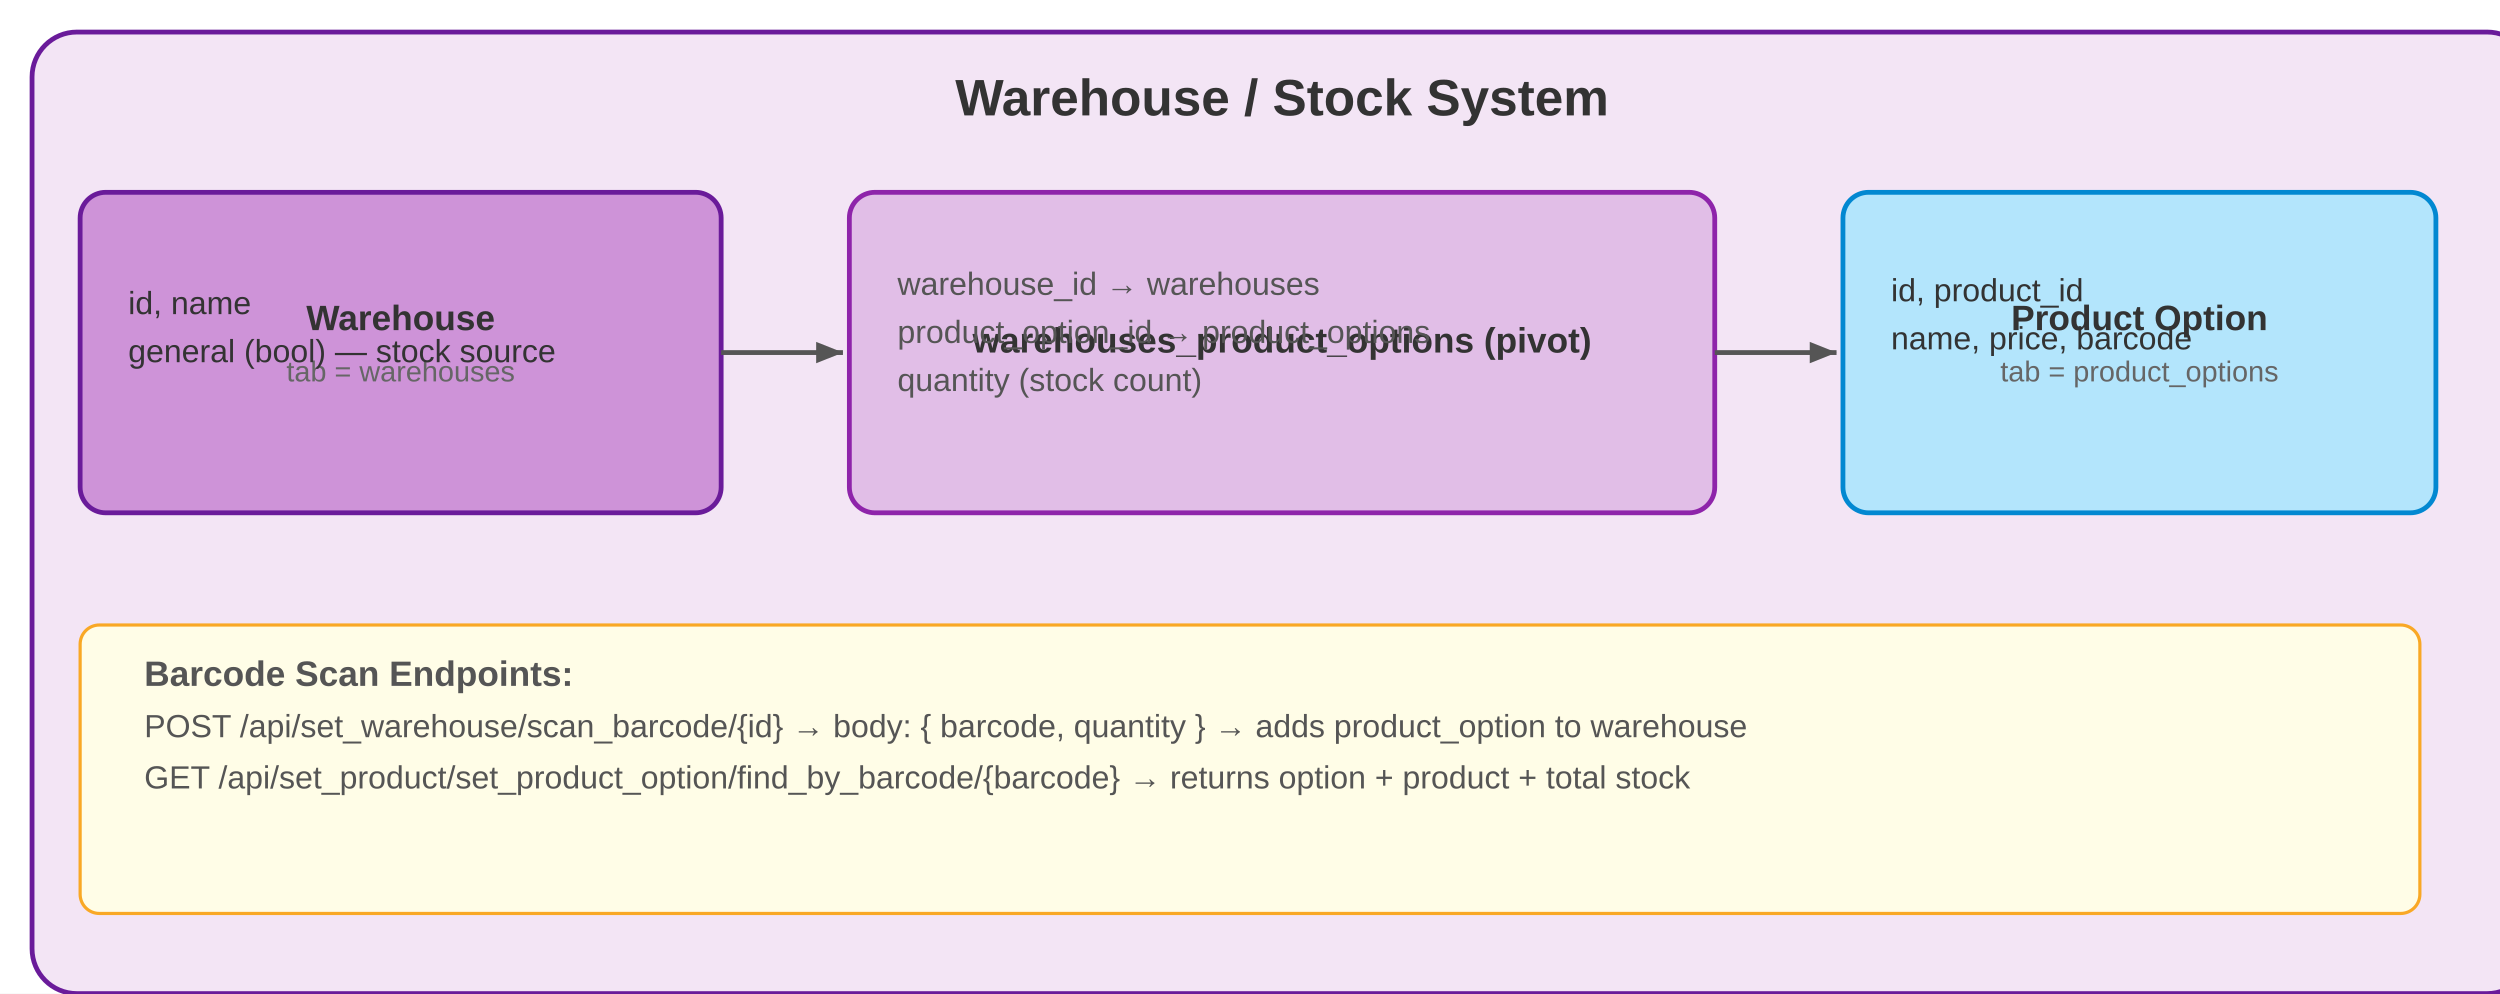
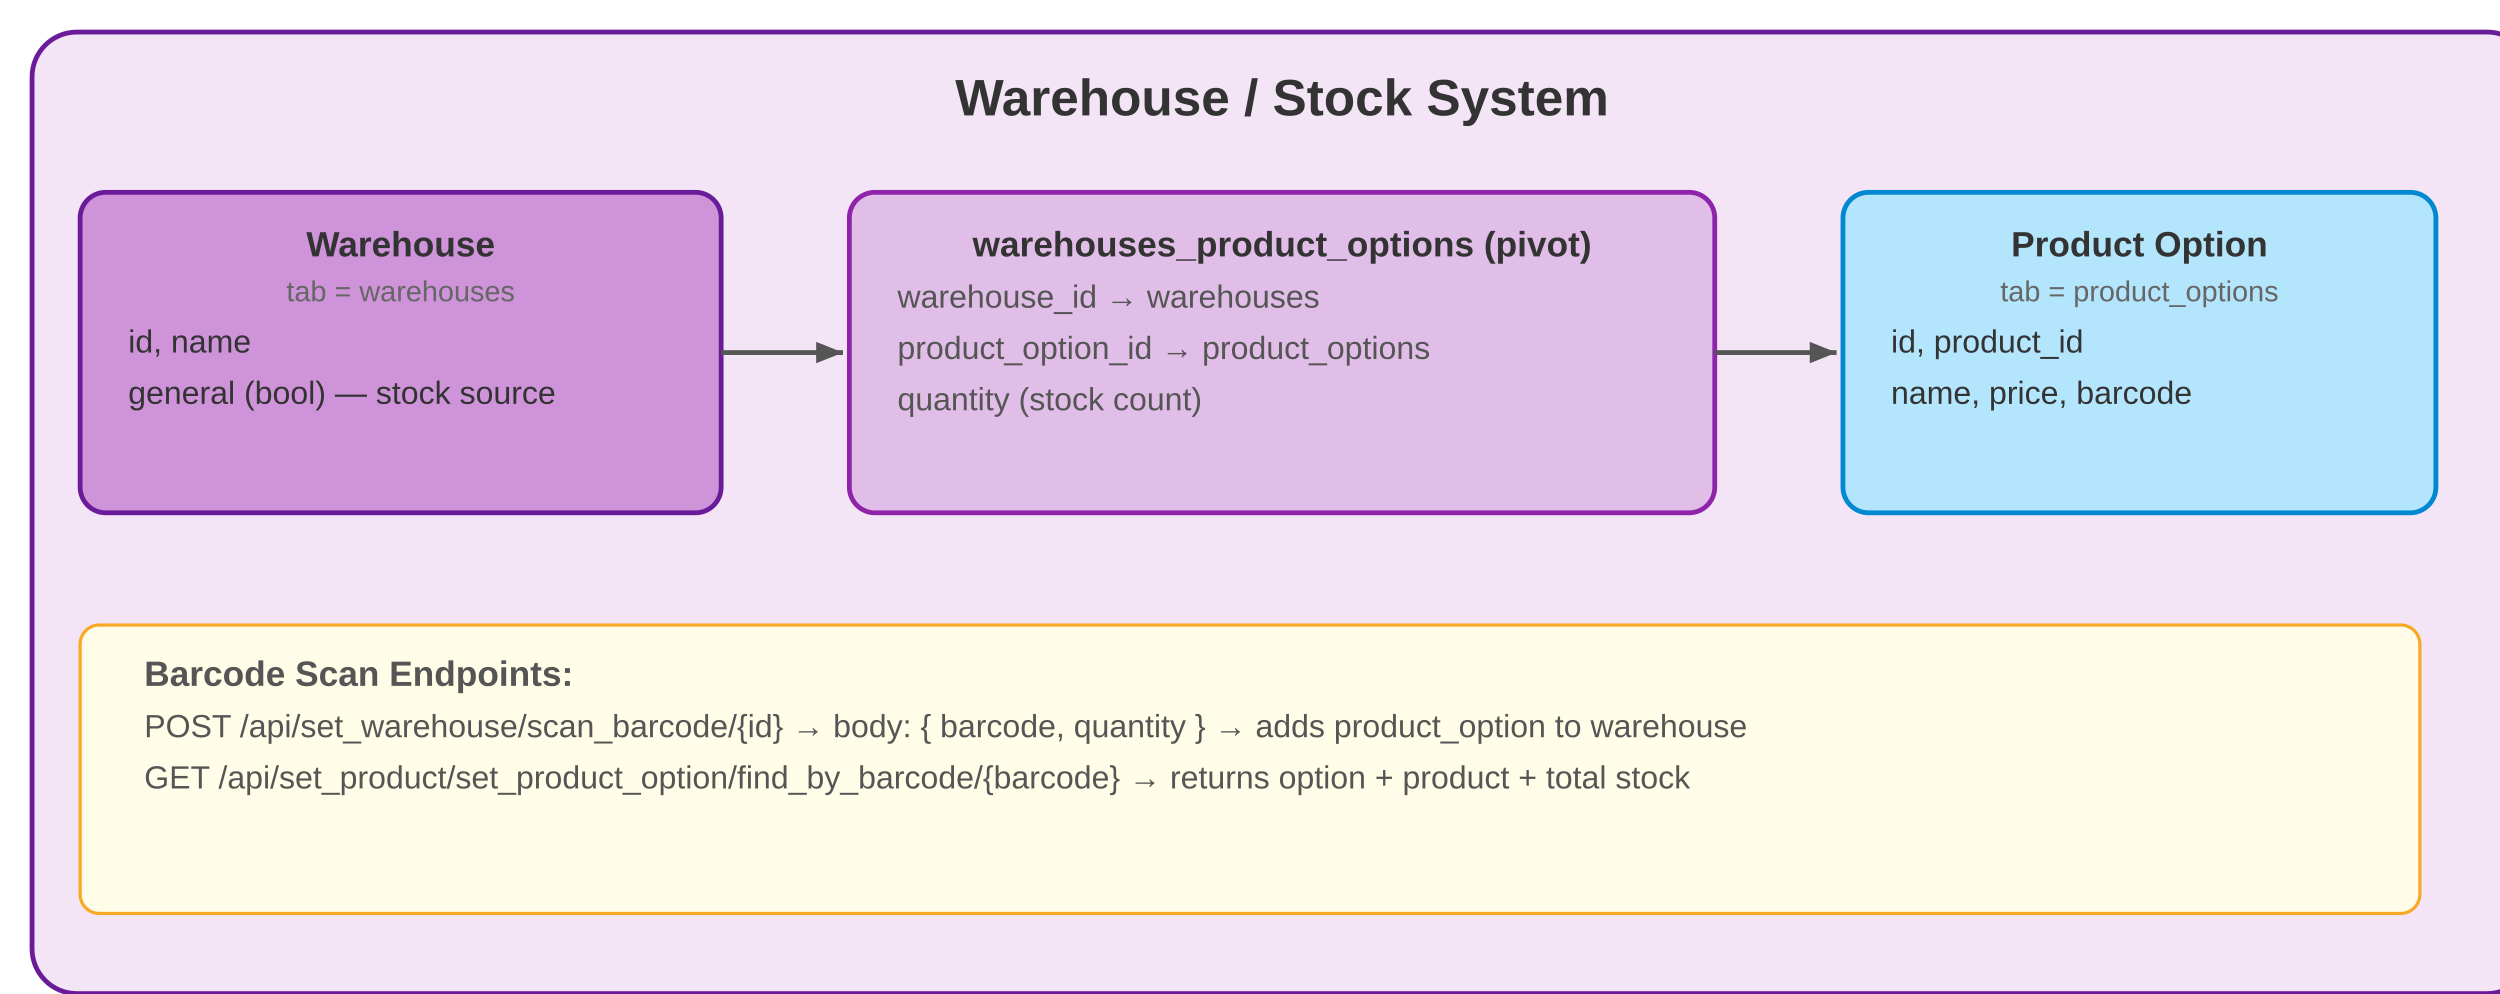
<svg xmlns="http://www.w3.org/2000/svg" width="780" height="310" font-family="Arial,sans-serif">
  <rect width="780" height="310" fill="white" />
  <rect x="10" y="10" width="780" height="300" rx="14" fill="#f3e5f5" stroke="#6a1b9a" stroke-width="1.5" />
-   <text x="400" y="36" text-anchor="middle" font-size="16" fill="#333" font-weight="bold">Warehouse / Stock System</text>
  <rect x="25" y="60" width="200" height="100" rx="8" fill="#ce93d8" stroke="#6a1b9a" stroke-width="1.5" />
-   <text x="125" y="103" text-anchor="middle" font-size="11" fill="#333" font-weight="bold">Warehouse</text>
-   <text x="125" y="119" text-anchor="middle" font-size="9" fill="#666">tab = warehouses</text>
-   <text x="40" y="98" text-anchor="start" font-size="10" fill="#333">id, name</text>
-   <text x="40" y="113" text-anchor="start" font-size="10" fill="#333">general (bool) — stock source</text>
  <rect x="265" y="60" width="270" height="100" rx="8" fill="#e1bee7" stroke="#8e24aa" stroke-width="1.5" />
-   <text x="400" y="110" text-anchor="middle" font-size="11" fill="#333" font-weight="bold">warehouses_product_options (pivot)</text>
-   <text x="280" y="92" text-anchor="start" font-size="10" fill="#555">warehouse_id → warehouses</text>
-   <text x="280" y="107" text-anchor="start" font-size="10" fill="#555">product_option_id → product_options</text>
-   <text x="280" y="122" text-anchor="start" font-size="10" fill="#555">quantity (stock count)</text>
  <rect x="575" y="60" width="185" height="100" rx="8" fill="#b3e5fc" stroke="#0288d1" stroke-width="1.5" />
-   <text x="667.5" y="103" text-anchor="middle" font-size="11" fill="#333" font-weight="bold">Product Option</text>
-   <text x="667.5" y="119" text-anchor="middle" font-size="9" fill="#666">tab = product_options</text>
-   <text x="590" y="94" text-anchor="start" font-size="10" fill="#333">id, product_id</text>
-   <text x="590" y="109" text-anchor="start" font-size="10" fill="#333">name, price, barcode</text>
  <rect x="25" y="195" width="730" height="90" rx="6" fill="#fffde7" stroke="#f9a825" stroke-width="1" />
-   <text x="45" y="214" text-anchor="start" font-size="11" fill="#555" font-weight="bold">Barcode Scan Endpoints:</text>
-   <text x="45" y="230" text-anchor="start" font-size="10" fill="#555">POST /api/set_warehouse/scan_barcode/{id}  →  body: { barcode, quantity }  →  adds product_option to warehouse</text>
-   <text x="45" y="246" text-anchor="start" font-size="10" fill="#555">GET  /api/set_product/set_product_option/find_by_barcode/{barcode}  →  returns option + product + total stock</text>
  <line x1="225" y1="110" x2="263" y2="110" stroke="#555" stroke-width="1.5" />
  <polygon points="263,110 254.642,113.338 254.642,106.662" fill="#555" />
  <line x1="535" y1="110" x2="573" y2="110" stroke="#555" stroke-width="1.5" />
  <polygon points="573,110 564.642,113.338 564.642,106.662" fill="#555" />
+   <text x="400" y="36" text-anchor="middle" font-size="16" fill="#333" font-weight="bold">Warehouse / Stock System</text>
+   <text x="125" y="80" text-anchor="middle" font-size="11" fill="#333" font-weight="bold">Warehouse</text>
+   <text x="125" y="94" text-anchor="middle" font-size="9" fill="#666">tab = warehouses</text>
+   <text x="40" y="110" text-anchor="start" font-size="10" fill="#333">id, name</text>
+   <text x="40" y="126" text-anchor="start" font-size="10" fill="#333">general (bool) — stock source</text>
+   <text x="400" y="80" text-anchor="middle" font-size="11" fill="#333" font-weight="bold">warehouses_product_options (pivot)</text>
+   <text x="280" y="96" text-anchor="start" font-size="10" fill="#555">warehouse_id → warehouses</text>
+   <text x="280" y="112" text-anchor="start" font-size="10" fill="#555">product_option_id → product_options</text>
+   <text x="280" y="128" text-anchor="start" font-size="10" fill="#555">quantity (stock count)</text>
+   <text x="667.5" y="80" text-anchor="middle" font-size="11" fill="#333" font-weight="bold">Product Option</text>
+   <text x="667.5" y="94" text-anchor="middle" font-size="9" fill="#666">tab = product_options</text>
+   <text x="590" y="110" text-anchor="start" font-size="10" fill="#333">id, product_id</text>
+   <text x="590" y="126" text-anchor="start" font-size="10" fill="#333">name, price, barcode</text>
+   <text x="45" y="214" text-anchor="start" font-size="11" fill="#555" font-weight="bold">Barcode Scan Endpoints:</text>
+   <text x="45" y="230" text-anchor="start" font-size="10" fill="#555">POST /api/set_warehouse/scan_barcode/{id}  →  body: { barcode, quantity }  →  adds product_option to warehouse</text>
+   <text x="45" y="246" text-anchor="start" font-size="10" fill="#555">GET  /api/set_product/set_product_option/find_by_barcode/{barcode}  →  returns option + product + total stock</text>
</svg>
